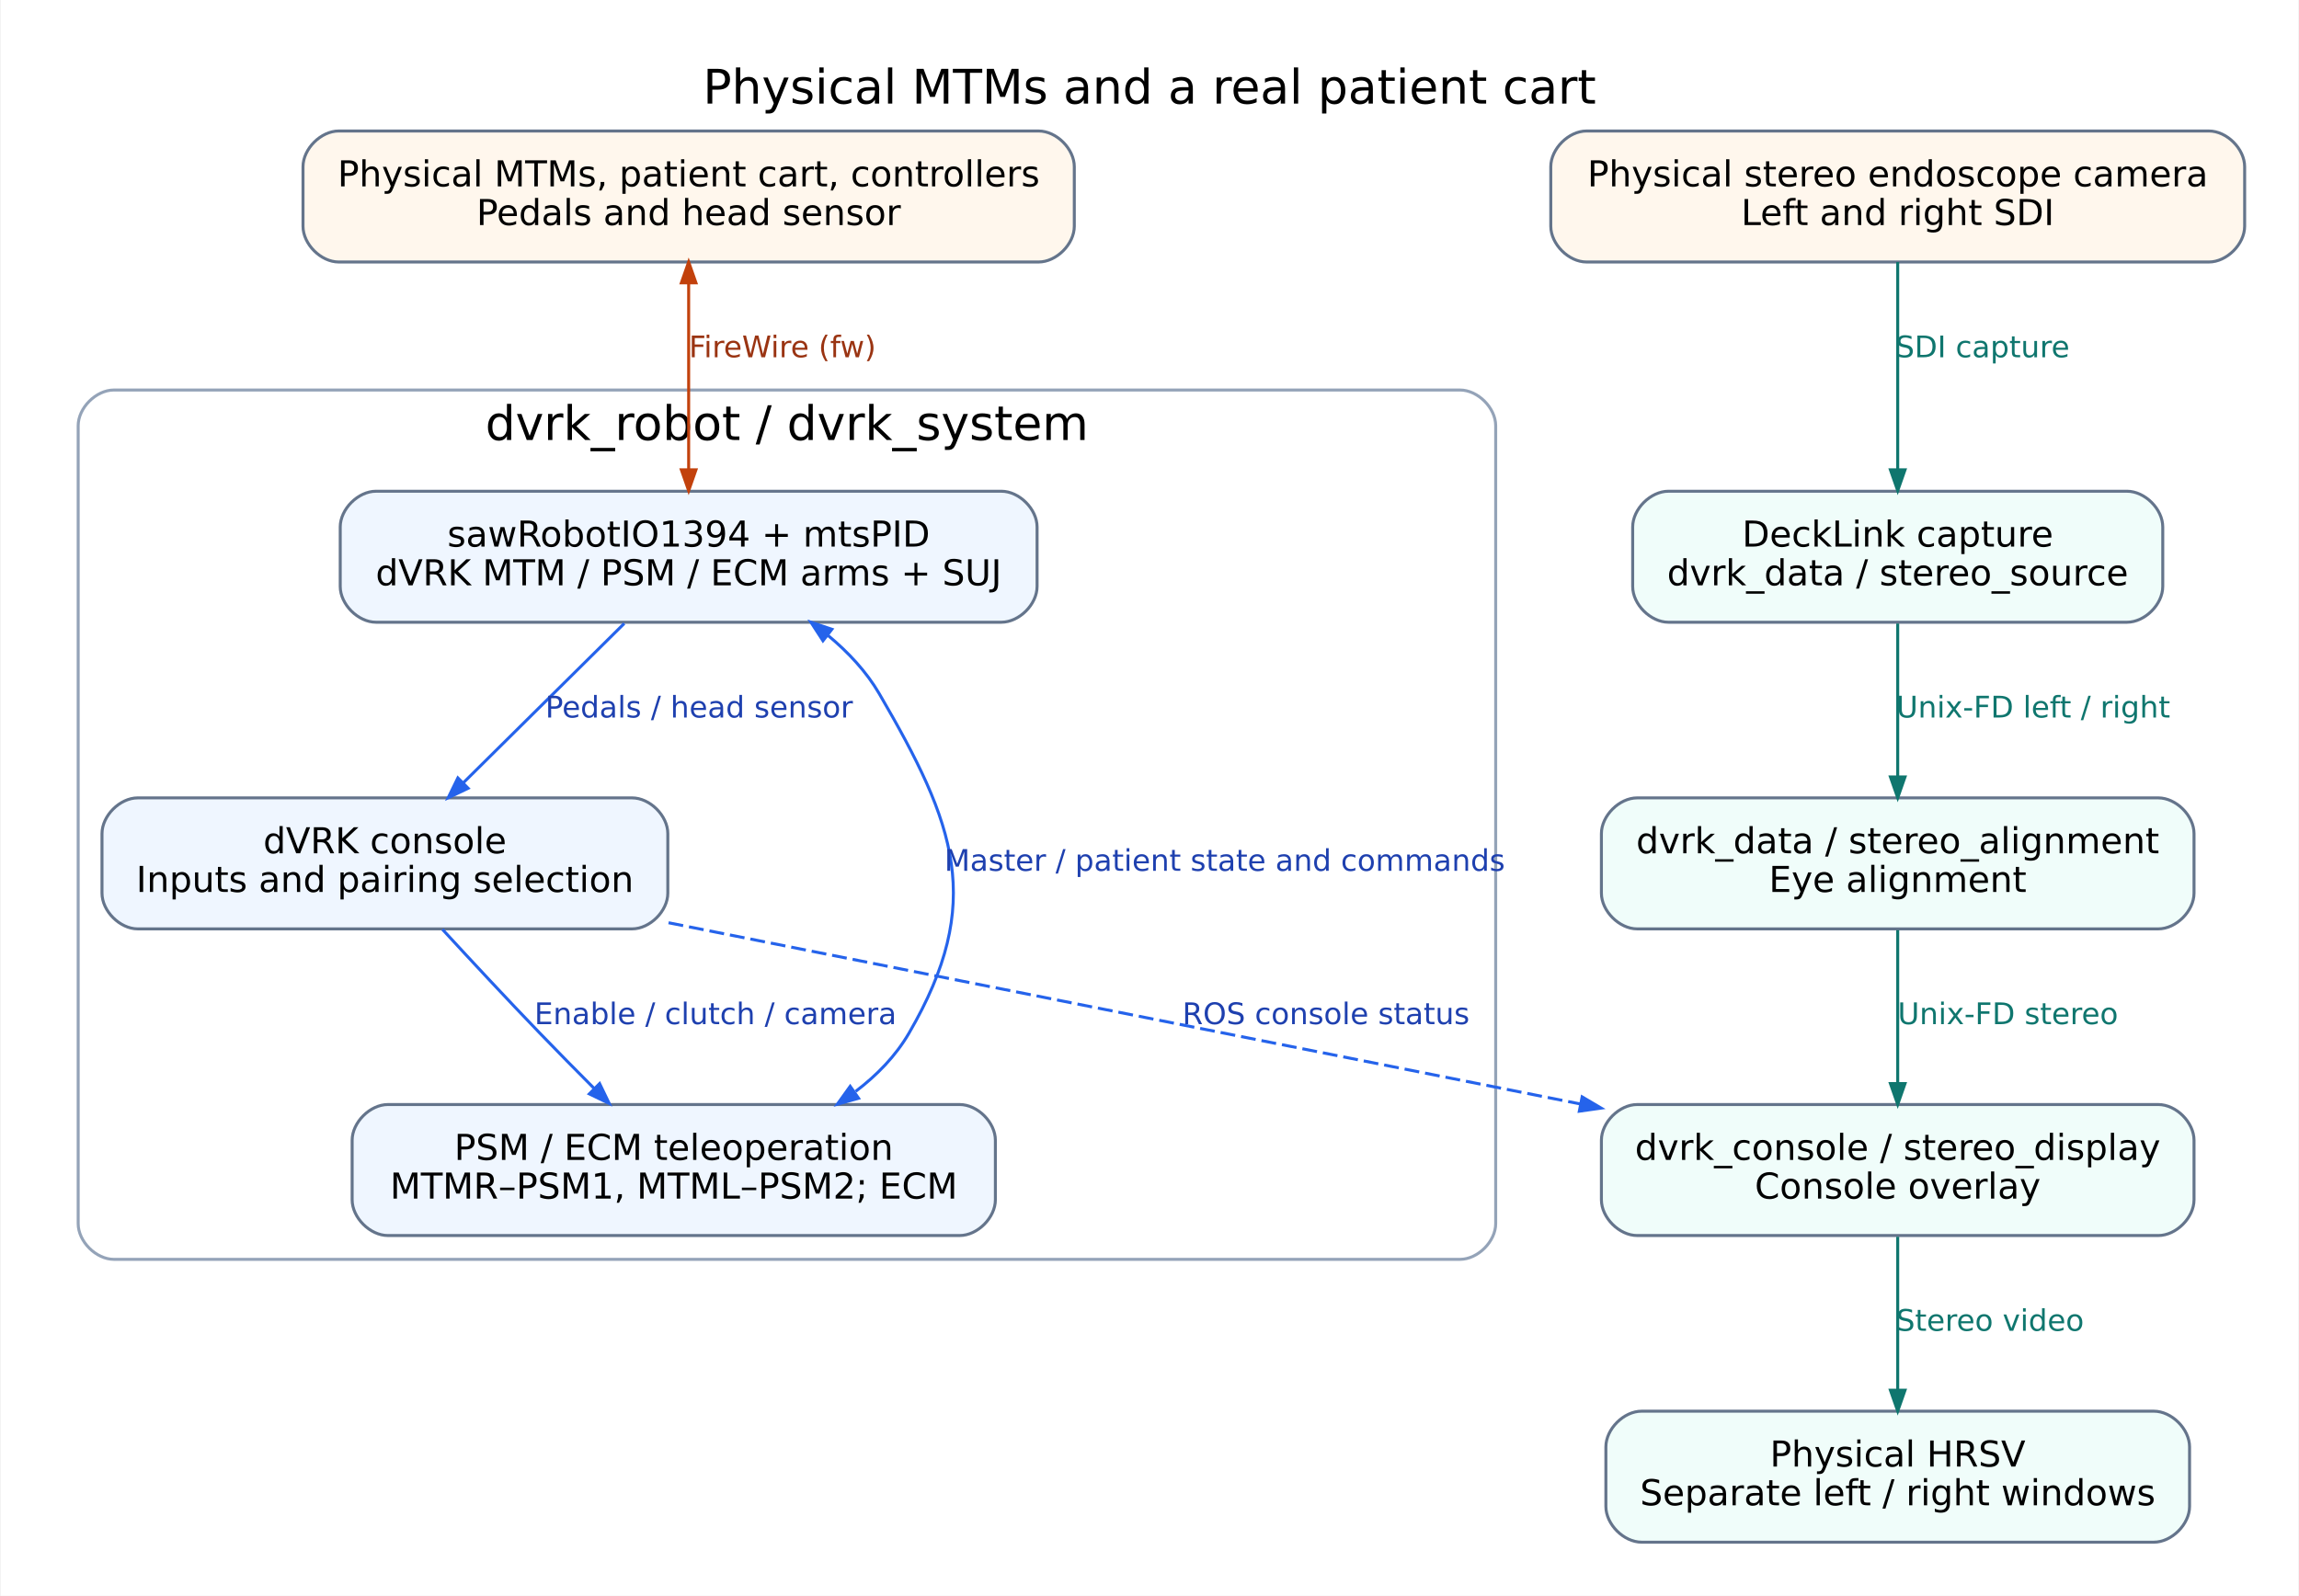
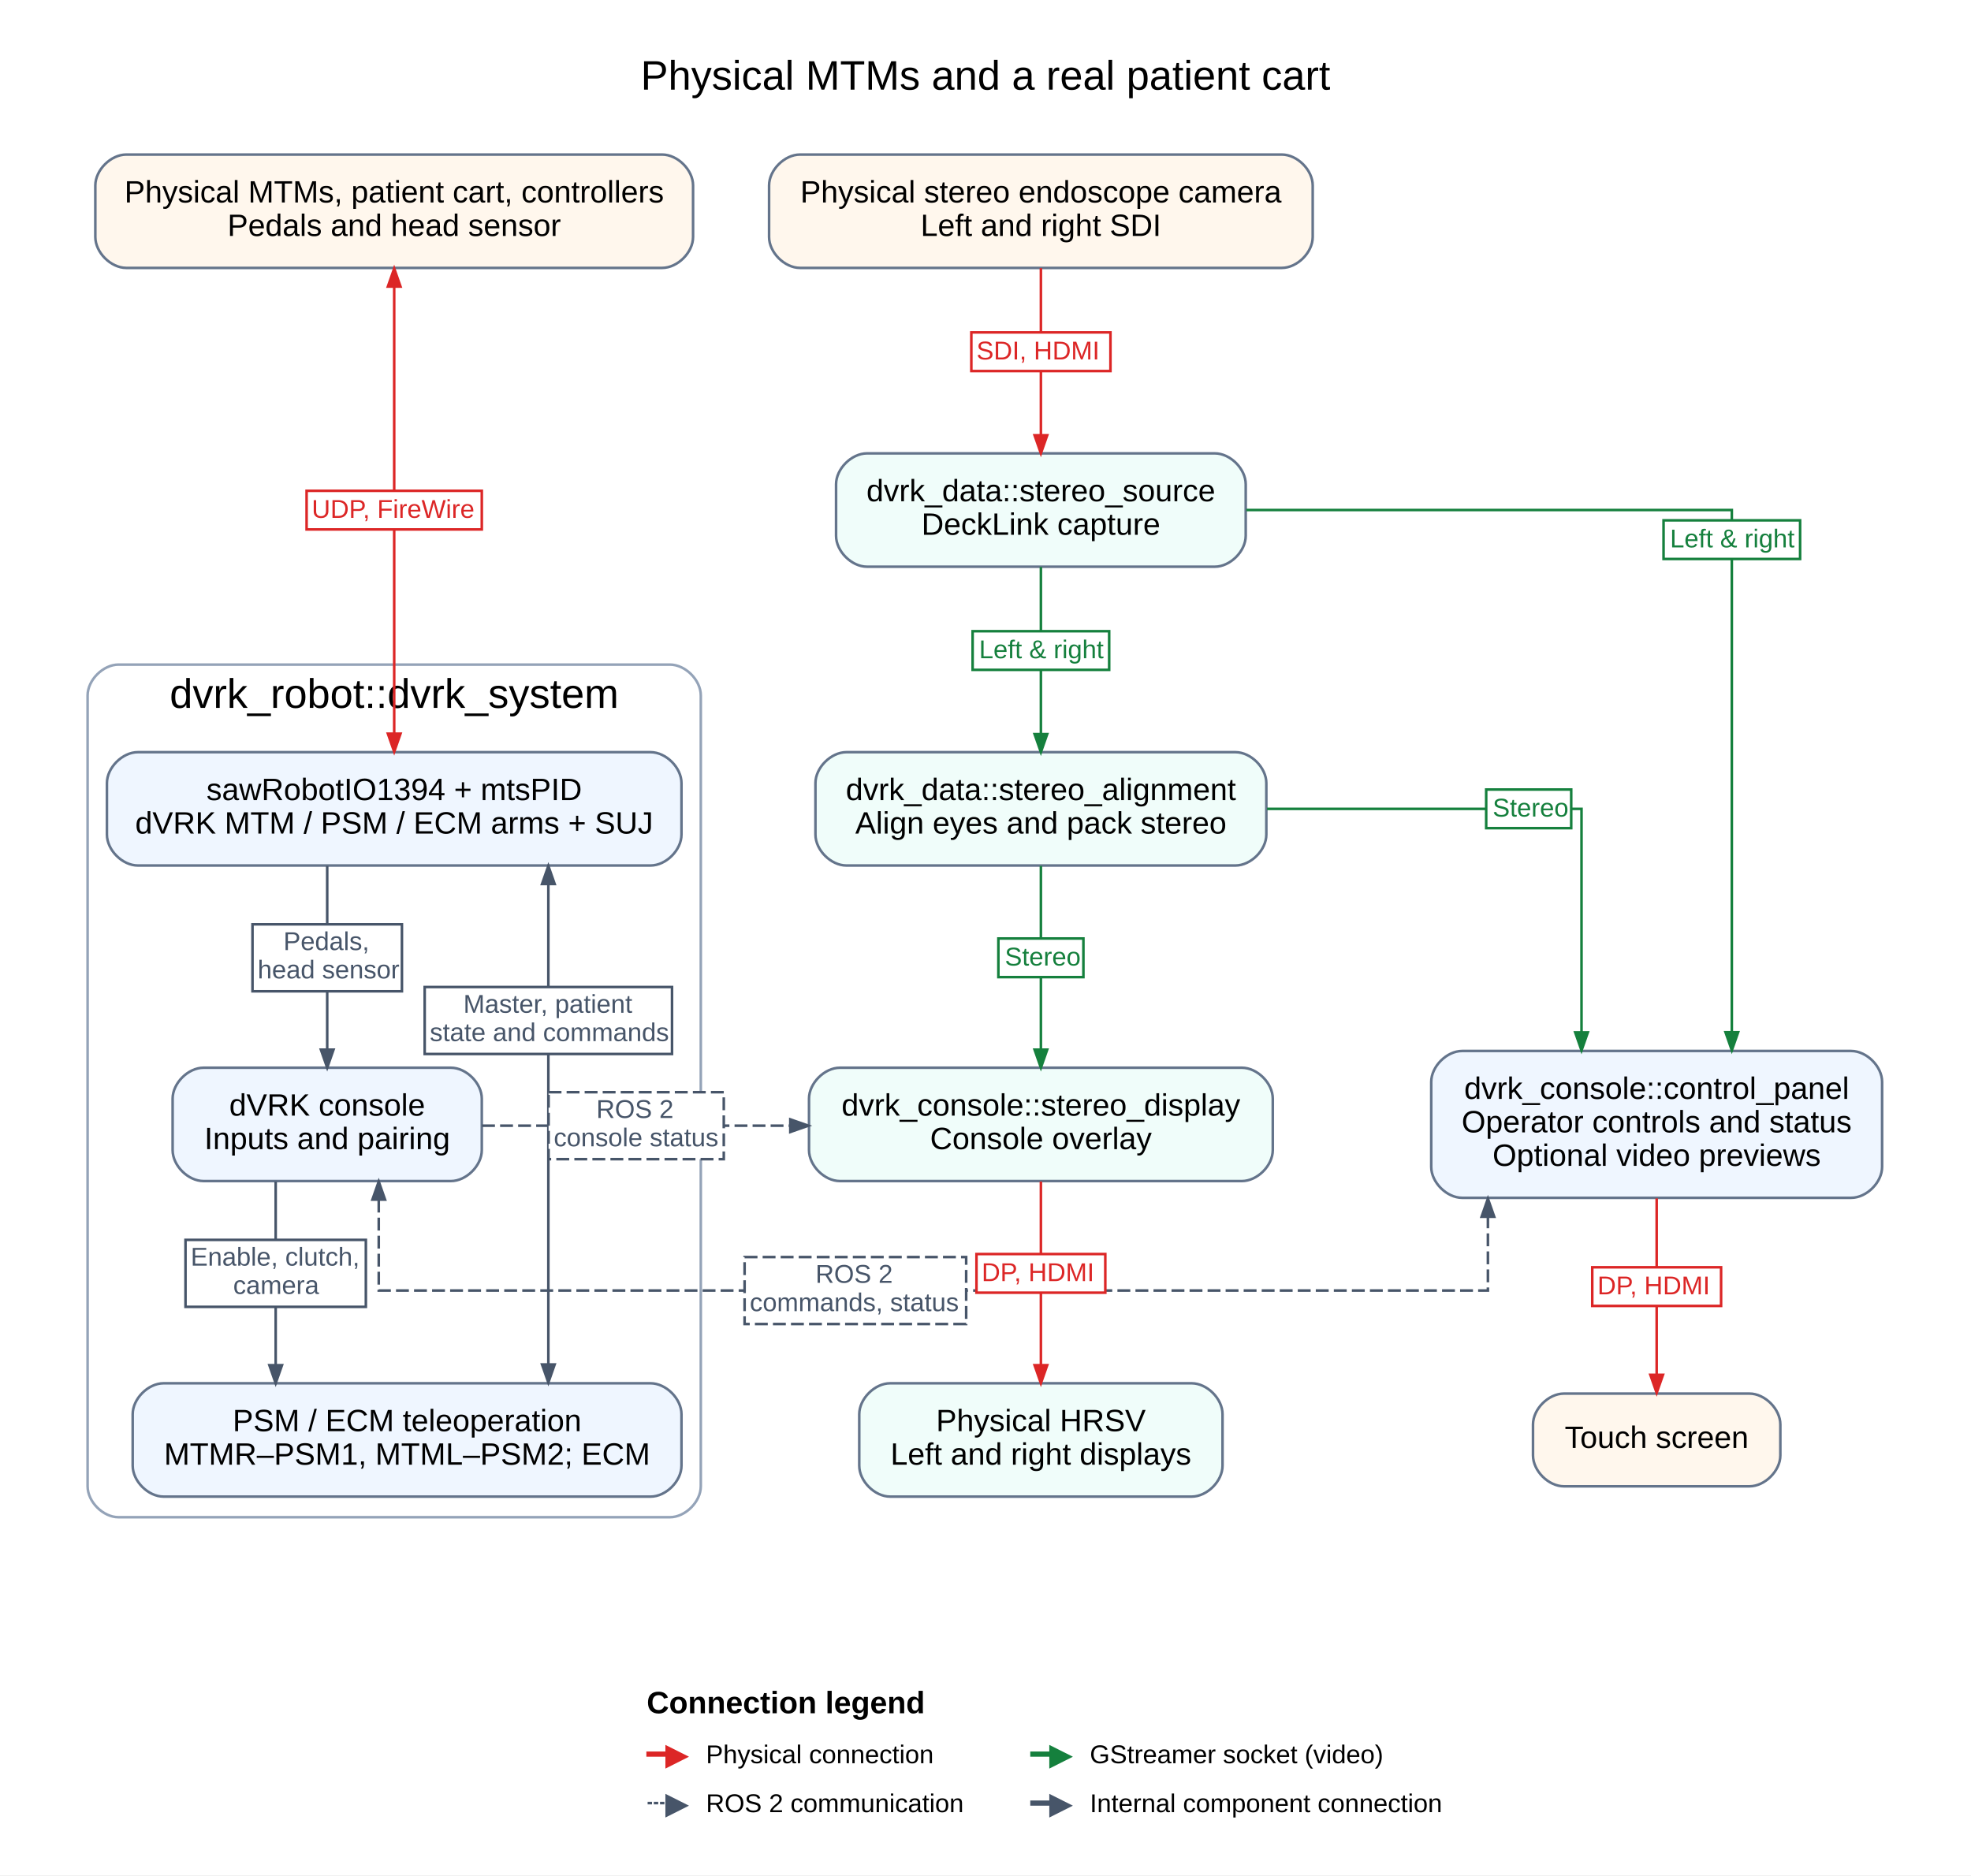
- <svg xmlns="http://www.w3.org/2000/svg" width="772pt" height="536pt" viewBox="0.00 0.00 771.50 536.00">
-   <g id="graph0" class="graph" transform="scale(1 1) rotate(0) translate(18 518)">
-     <polygon fill="white" stroke="transparent" points="-18,18 -18,-518 753.5,-518 753.5,18 -18,18" />
-     <text text-anchor="middle" x="367.75" y="-483.2" font-family="DejaVu Sans" font-size="16.00">Physical MTMs and a real patient cart</text>
+ <svg xmlns="http://www.w3.org/2000/svg" width="765pt" height="728pt" viewBox="0.00 0.00 765.00 728.00">
+   <g id="graph0" class="graph" transform="scale(1 1) rotate(0) translate(18 710)">
+     <polygon fill="white" stroke="transparent" points="-18,18 -18,-710 747,-710 747,18 -18,18" />
+     <text text-anchor="middle" x="364.5" y="-675.2" font-family="Arial,Helvetica,sans-serif" font-size="16.00">Physical MTMs and a real patient cart</text>
    <g id="clust1" class="cluster">
-       <path fill="white" stroke="#94a3b8" d="M20,-95C20,-95 472,-95 472,-95 478,-95 484,-101 484,-107 484,-107 484,-375 484,-375 484,-381 478,-387 472,-387 472,-387 20,-387 20,-387 14,-387 8,-381 8,-375 8,-375 8,-107 8,-107 8,-101 14,-95 20,-95" />
-       <text text-anchor="middle" x="246" y="-370.2" font-family="DejaVu Sans" font-size="16.00">dvrk_robot / dvrk_system</text>
+ </g>
+     <g id="clust2" class="cluster">
+       <path fill="white" stroke="#94a3b8" d="M28,-121C28,-121 242,-121 242,-121 248,-121 254,-127 254,-133 254,-133 254,-440 254,-440 254,-446 248,-452 242,-452 242,-452 28,-452 28,-452 22,-452 16,-446 16,-440 16,-440 16,-133 16,-133 16,-127 22,-121 28,-121" />
+       <text text-anchor="middle" x="135" y="-435.2" font-family="Arial,Helvetica,sans-serif" font-size="16.00">dvrk_robot::dvrk_system</text>
    </g>
+     <g id="clust3" class="cluster">
+ </g>
+     <g id="clust4" class="cluster">
+ </g>
    <g id="node1" class="node">
-       <path fill="#fff7ed" stroke="#64748b" d="M330.5,-474C330.5,-474 95.5,-474 95.5,-474 89.5,-474 83.5,-468 83.5,-462 83.5,-462 83.5,-442 83.5,-442 83.5,-436 89.5,-430 95.5,-430 95.5,-430 330.5,-430 330.5,-430 336.5,-430 342.5,-436 342.5,-442 342.5,-442 342.5,-462 342.5,-462 342.5,-468 336.5,-474 330.5,-474" />
-       <text text-anchor="middle" x="213" y="-455.4" font-family="DejaVu Sans" font-size="12.00">Physical MTMs, patient cart, controllers</text>
-       <text text-anchor="middle" x="213" y="-442.4" font-family="DejaVu Sans" font-size="12.00">Pedals and head sensor</text>
+       <path fill="#fff7ed" stroke="#64748b" d="M239,-650C239,-650 31,-650 31,-650 25,-650 19,-644 19,-638 19,-638 19,-618 19,-618 19,-612 25,-606 31,-606 31,-606 239,-606 239,-606 245,-606 251,-612 251,-618 251,-618 251,-638 251,-638 251,-644 245,-650 239,-650" />
+       <text text-anchor="middle" x="135" y="-631.4" font-family="Arial,Helvetica,sans-serif" font-size="12.00">Physical MTMs, patient cart, controllers</text>
+       <text text-anchor="middle" x="135" y="-618.4" font-family="Arial,Helvetica,sans-serif" font-size="12.00">Pedals and head sensor</text>
    </g>
    <g id="node2" class="node">
-       <path fill="#eff6ff" stroke="#64748b" d="M318,-353C318,-353 108,-353 108,-353 102,-353 96,-347 96,-341 96,-341 96,-321 96,-321 96,-315 102,-309 108,-309 108,-309 318,-309 318,-309 324,-309 330,-315 330,-321 330,-321 330,-341 330,-341 330,-347 324,-353 318,-353" />
-       <text text-anchor="middle" x="213" y="-334.4" font-family="DejaVu Sans" font-size="12.00">sawRobotIO1394 + mtsPID</text>
-       <text text-anchor="middle" x="213" y="-321.4" font-family="DejaVu Sans" font-size="12.00">dVRK MTM / PSM / ECM arms + SUJ</text>
+       <path fill="#eff6ff" stroke="#64748b" d="M234.5,-418C234.5,-418 35.5,-418 35.5,-418 29.5,-418 23.5,-412 23.5,-406 23.5,-406 23.5,-386 23.5,-386 23.5,-380 29.5,-374 35.5,-374 35.5,-374 234.5,-374 234.5,-374 240.5,-374 246.5,-380 246.5,-386 246.5,-386 246.5,-406 246.5,-406 246.5,-412 240.5,-418 234.5,-418" />
+       <text text-anchor="middle" x="135" y="-399.4" font-family="Arial,Helvetica,sans-serif" font-size="12.00">sawRobotIO1394 + mtsPID</text>
+       <text text-anchor="middle" x="135" y="-386.4" font-family="Arial,Helvetica,sans-serif" font-size="12.00">dVRK MTM / PSM / ECM arms + SUJ</text>
    </g>
    <g id="edge4" class="edge">
-       <path fill="none" stroke="#c2410c" d="M213,-422.79C213,-403.95 213,-379.25 213,-360.37" />
-       <polygon fill="#c2410c" stroke="#c2410c" points="210.55,-423 213,-430 215.45,-423 210.55,-423" />
-       <polygon fill="#c2410c" stroke="#c2410c" points="215.45,-360.19 213,-353.19 210.55,-360.19 215.45,-360.19" />
-       <text text-anchor="middle" x="244.5" y="-398" font-family="DejaVu Sans" font-size="10.00" fill="#9a3412">FireWire (fw)</text>
+       <path fill="none" stroke="#dc2626" d="M135,-598.75C135,-598.75 135,-425.18 135,-425.18" />
+       <polygon fill="#dc2626" stroke="#dc2626" points="137.45,-425.18 135,-418.18 132.55,-425.18 137.45,-425.18" />
+       <polygon fill="#dc2626" stroke="#dc2626" points="132.55,-598.75 135,-605.75 137.45,-598.75 132.55,-598.75" />
    </g>
    <g id="node3" class="node">
-       <path fill="#eff6ff" stroke="#64748b" d="M194,-250C194,-250 28,-250 28,-250 22,-250 16,-244 16,-238 16,-238 16,-218 16,-218 16,-212 22,-206 28,-206 28,-206 194,-206 194,-206 200,-206 206,-212 206,-218 206,-218 206,-238 206,-238 206,-244 200,-250 194,-250" />
-       <text text-anchor="middle" x="111" y="-231.4" font-family="DejaVu Sans" font-size="12.00">dVRK console</text>
-       <text text-anchor="middle" x="111" y="-218.4" font-family="DejaVu Sans" font-size="12.00">Inputs and pairing selection</text>
+       <path fill="#eff6ff" stroke="#64748b" d="M157,-295.5C157,-295.5 61,-295.5 61,-295.5 55,-295.5 49,-289.5 49,-283.5 49,-283.5 49,-263.5 49,-263.5 49,-257.5 55,-251.5 61,-251.5 61,-251.5 157,-251.5 157,-251.5 163,-251.5 169,-257.5 169,-263.5 169,-263.5 169,-283.5 169,-283.5 169,-289.5 163,-295.5 157,-295.5" />
+       <text text-anchor="middle" x="109" y="-276.9" font-family="Arial,Helvetica,sans-serif" font-size="12.00">dVRK console</text>
+       <text text-anchor="middle" x="109" y="-263.9" font-family="Arial,Helvetica,sans-serif" font-size="12.00">Inputs and pairing</text>
    </g>
    <g id="edge1" class="edge">
-       <path fill="none" stroke="#2563eb" d="M191.37,-308.58C175.58,-292.94 154.08,-271.66 137.3,-255.04" />
-       <polygon fill="#2563eb" stroke="#2563eb" points="138.95,-253.23 132.25,-250.04 135.5,-256.71 138.95,-253.23" />
-       <text text-anchor="middle" x="216.5" y="-277" font-family="DejaVu Sans" font-size="10.00" fill="#1e40af">Pedals / head sensor</text>
+       <path fill="none" stroke="#475569" d="M109,-373.82C109,-373.82 109,-302.52 109,-302.52" />
+       <polygon fill="#475569" stroke="#475569" points="111.45,-302.52 109,-295.52 106.55,-302.52 111.45,-302.52" />
    </g>
    <g id="node4" class="node">
-       <path fill="#eff6ff" stroke="#64748b" d="M304,-147C304,-147 112,-147 112,-147 106,-147 100,-141 100,-135 100,-135 100,-115 100,-115 100,-109 106,-103 112,-103 112,-103 304,-103 304,-103 310,-103 316,-109 316,-115 316,-115 316,-135 316,-135 316,-141 310,-147 304,-147" />
-       <text text-anchor="middle" x="208" y="-128.4" font-family="DejaVu Sans" font-size="12.00">PSM / ECM teleoperation</text>
-       <text text-anchor="middle" x="208" y="-115.4" font-family="DejaVu Sans" font-size="12.00">MTMR–PSM1, MTML–PSM2; ECM</text>
+       <path fill="#eff6ff" stroke="#64748b" d="M234.5,-173C234.5,-173 45.5,-173 45.5,-173 39.5,-173 33.5,-167 33.5,-161 33.5,-161 33.5,-141 33.5,-141 33.5,-135 39.5,-129 45.5,-129 45.5,-129 234.5,-129 234.5,-129 240.5,-129 246.5,-135 246.5,-141 246.5,-141 246.5,-161 246.5,-161 246.5,-167 240.5,-173 234.5,-173" />
+       <text text-anchor="middle" x="140" y="-154.4" font-family="Arial,Helvetica,sans-serif" font-size="12.00">PSM / ECM teleoperation</text>
+       <text text-anchor="middle" x="140" y="-141.4" font-family="Arial,Helvetica,sans-serif" font-size="12.00">MTMR–PSM1, MTML–PSM2; ECM</text>
    </g>
    <g id="edge2" class="edge">
-       <path fill="none" stroke="#2563eb" d="M259.85,-304.52C266.58,-298.93 272.67,-292.43 277,-285 302.6,-241.05 312.56,-214.97 287,-171 282.54,-163.32 276.22,-156.85 269.08,-151.42" />
-       <polygon fill="#2563eb" stroke="#2563eb" points="258.1,-302.77 254.07,-308.99 261.1,-306.64 258.1,-302.77" />
-       <polygon fill="#2563eb" stroke="#2563eb" points="270.06,-149.11 262.92,-147.1 267.24,-153.12 270.06,-149.11" />
-       <text text-anchor="middle" x="393" y="-225.5" font-family="DejaVu Sans" font-size="10.00" fill="#1e40af">Master / patient state and commands</text>
+       <path fill="none" stroke="#475569" d="M194.83,-366.83C194.83,-366.83 194.83,-180.3 194.83,-180.3" />
+       <polygon fill="#475569" stroke="#475569" points="197.28,-180.3 194.83,-173.3 192.38,-180.3 197.28,-180.3" />
+       <polygon fill="#475569" stroke="#475569" points="192.38,-366.83 194.83,-373.83 197.28,-366.83 192.38,-366.83" />
    </g>
    <g id="edge3" class="edge">
-       <path fill="none" stroke="#2563eb" d="M130.33,-205.82C140.04,-195.27 152.04,-182.37 163,-171 168.87,-164.91 175.25,-158.44 181.32,-152.35" />
-       <polygon fill="#2563eb" stroke="#2563eb" points="183.1,-154.04 186.32,-147.36 179.64,-150.57 183.1,-154.04" />
-       <text text-anchor="middle" x="222" y="-174" font-family="DejaVu Sans" font-size="10.00" fill="#1e40af">Enable / clutch / camera</text>
+       <path fill="none" stroke="#475569" d="M89,-251.32C89,-251.32 89,-180.02 89,-180.02" />
+       <polygon fill="#475569" stroke="#475569" points="91.45,-180.02 89,-173.02 86.55,-180.02 91.45,-180.02" />
    </g>
    <g id="node8" class="node">
-       <path fill="#f0fdfa" stroke="#64748b" d="M706.5,-147C706.5,-147 531.5,-147 531.5,-147 525.5,-147 519.5,-141 519.5,-135 519.5,-135 519.5,-115 519.5,-115 519.5,-109 525.5,-103 531.5,-103 531.5,-103 706.5,-103 706.5,-103 712.5,-103 718.5,-109 718.5,-115 718.5,-115 718.5,-135 718.5,-135 718.5,-141 712.5,-147 706.5,-147" />
-       <text text-anchor="middle" x="619" y="-128.4" font-family="DejaVu Sans" font-size="12.00">dvrk_console / stereo_display</text>
-       <text text-anchor="middle" x="619" y="-115.4" font-family="DejaVu Sans" font-size="12.00">Console overlay</text>
+       <path fill="#f0fdfa" stroke="#64748b" d="M464,-295.5C464,-295.5 308,-295.5 308,-295.5 302,-295.5 296,-289.5 296,-283.5 296,-283.5 296,-263.5 296,-263.5 296,-257.5 302,-251.5 308,-251.5 308,-251.5 464,-251.5 464,-251.5 470,-251.5 476,-257.5 476,-263.5 476,-263.5 476,-283.5 476,-283.5 476,-289.5 470,-295.5 464,-295.5" />
+       <text text-anchor="middle" x="386" y="-276.9" font-family="Arial,Helvetica,sans-serif" font-size="12.00">dvrk_console::stereo_display</text>
+       <text text-anchor="middle" x="386" y="-263.9" font-family="Arial,Helvetica,sans-serif" font-size="12.00">Console overlay</text>
    </g>
    <g id="edge8" class="edge">
-       <path fill="none" stroke="#2563eb" stroke-dasharray="5,2" d="M206.25,-208.06C293.33,-190.75 421.96,-165.17 512.43,-147.19" />
-       <polygon fill="#2563eb" stroke="#2563eb" points="513.03,-149.57 519.42,-145.8 512.08,-144.76 513.03,-149.57" />
-       <text text-anchor="middle" x="427" y="-174" font-family="DejaVu Sans" font-size="10.00" fill="#1e40af">ROS console status</text>
+       <path fill="none" stroke="#475569" stroke-dasharray="5,2" d="M169.1,-273C169.1,-273 288.74,-273 288.74,-273" />
+       <polygon fill="#475569" stroke="#475569" points="288.74,-275.45 295.74,-273 288.74,-270.55 288.74,-275.45" />
+     </g>
+     <g id="node10" class="node">
+       <path fill="#eff6ff" stroke="#64748b" d="M700.5,-302C700.5,-302 549.5,-302 549.5,-302 543.5,-302 537.5,-296 537.5,-290 537.5,-290 537.5,-257 537.5,-257 537.5,-251 543.5,-245 549.5,-245 549.5,-245 700.5,-245 700.5,-245 706.5,-245 712.5,-251 712.5,-257 712.5,-257 712.5,-290 712.5,-290 712.5,-296 706.5,-302 700.5,-302" />
+       <text text-anchor="middle" x="625" y="-283.4" font-family="Arial,Helvetica,sans-serif" font-size="12.00">dvrk_console::control_panel</text>
+       <text text-anchor="middle" x="625" y="-270.4" font-family="Arial,Helvetica,sans-serif" font-size="12.00">Operator controls and status</text>
+       <text text-anchor="middle" x="625" y="-257.4" font-family="Arial,Helvetica,sans-serif" font-size="12.00">Optional video previews</text>
+     </g>
+     <g id="edge10" class="edge">
+       <path fill="none" stroke="#475569" stroke-dasharray="5,2" d="M129,-244.3C129,-244.3 129,-209 129,-209 129,-209 559.5,-209 559.5,-209 559.5,-209 559.5,-237.65 559.5,-237.65" />
+       <polygon fill="#475569" stroke="#475569" points="126.55,-244.3 129,-251.3 131.45,-244.3 126.55,-244.3" />
+       <polygon fill="#475569" stroke="#475569" points="557.05,-237.65 559.5,-244.65 561.95,-237.65 557.05,-237.65" />
+     </g>
+     <g id="node13" class="node">
+       <text text-anchor="start" x="233" y="-44.9" font-family="Arial,Helvetica,sans-serif" font-weight="bold" font-size="12.00">Connection legend</text>
+       <text text-anchor="start" x="233" y="-24.9" font-family="Arial,Helvetica,sans-serif" font-size="12.00" fill="#dc2626">━▶</text>
+       <text text-anchor="start" x="256" y="-25.5" font-family="Arial,Helvetica,sans-serif" font-size="10.00">Physical connection</text>
+       <text text-anchor="start" x="382" y="-24.9" font-family="Arial,Helvetica,sans-serif" font-size="12.00" fill="#15803d">━▶</text>
+       <text text-anchor="start" x="405" y="-25.5" font-family="Arial,Helvetica,sans-serif" font-size="10.00">GStreamer socket (video)</text>
+       <text text-anchor="start" x="233" y="-5.9" font-family="Arial,Helvetica,sans-serif" font-size="12.00" fill="#475569">┄▶</text>
+       <text text-anchor="start" x="256" y="-6.5" font-family="Arial,Helvetica,sans-serif" font-size="10.00">ROS 2 communication</text>
+       <text text-anchor="start" x="382" y="-5.9" font-family="Arial,Helvetica,sans-serif" font-size="12.00" fill="#475569">━▶</text>
+       <text text-anchor="start" x="405" y="-6.5" font-family="Arial,Helvetica,sans-serif" font-size="10.00">Internal component connection</text>
    </g>
    <g id="node5" class="node">
-       <path fill="#fff7ed" stroke="#64748b" d="M723.5,-474C723.5,-474 514.5,-474 514.5,-474 508.5,-474 502.5,-468 502.5,-462 502.5,-462 502.5,-442 502.5,-442 502.5,-436 508.5,-430 514.5,-430 514.5,-430 723.5,-430 723.5,-430 729.5,-430 735.5,-436 735.5,-442 735.5,-442 735.5,-462 735.5,-462 735.5,-468 729.5,-474 723.5,-474" />
-       <text text-anchor="middle" x="619" y="-455.4" font-family="DejaVu Sans" font-size="12.00">Physical stereo endoscope camera</text>
-       <text text-anchor="middle" x="619" y="-442.4" font-family="DejaVu Sans" font-size="12.00">Left and right SDI</text>
+       <path fill="#fff7ed" stroke="#64748b" d="M479.5,-650C479.5,-650 292.5,-650 292.5,-650 286.5,-650 280.5,-644 280.5,-638 280.5,-638 280.5,-618 280.5,-618 280.5,-612 286.5,-606 292.5,-606 292.5,-606 479.5,-606 479.5,-606 485.5,-606 491.5,-612 491.5,-618 491.5,-618 491.5,-638 491.5,-638 491.5,-644 485.5,-650 479.5,-650" />
+       <text text-anchor="middle" x="386" y="-631.4" font-family="Arial,Helvetica,sans-serif" font-size="12.00">Physical stereo endoscope camera</text>
+       <text text-anchor="middle" x="386" y="-618.4" font-family="Arial,Helvetica,sans-serif" font-size="12.00">Left and right SDI</text>
    </g>
    <g id="node6" class="node">
-       <path fill="#f0fdfa" stroke="#64748b" d="M696,-353C696,-353 542,-353 542,-353 536,-353 530,-347 530,-341 530,-341 530,-321 530,-321 530,-315 536,-309 542,-309 542,-309 696,-309 696,-309 702,-309 708,-315 708,-321 708,-321 708,-341 708,-341 708,-347 702,-353 696,-353" />
-       <text text-anchor="middle" x="619" y="-334.4" font-family="DejaVu Sans" font-size="12.00">DeckLink capture</text>
-       <text text-anchor="middle" x="619" y="-321.4" font-family="DejaVu Sans" font-size="12.00">dvrk_data / stereo_source</text>
+       <path fill="#f0fdfa" stroke="#64748b" d="M453.5,-534C453.5,-534 318.5,-534 318.5,-534 312.5,-534 306.5,-528 306.5,-522 306.5,-522 306.5,-502 306.5,-502 306.5,-496 312.5,-490 318.5,-490 318.5,-490 453.5,-490 453.5,-490 459.5,-490 465.5,-496 465.5,-502 465.5,-502 465.5,-522 465.5,-522 465.5,-528 459.5,-534 453.5,-534" />
+       <text text-anchor="middle" x="386" y="-515.4" font-family="Arial,Helvetica,sans-serif" font-size="12.00">dvrk_data::stereo_source</text>
+       <text text-anchor="middle" x="386" y="-502.4" font-family="Arial,Helvetica,sans-serif" font-size="12.00">DeckLink capture</text>
    </g>
    <g id="edge5" class="edge">
-       <path fill="none" stroke="#0f766e" d="M619,-430C619,-410.66 619,-381.81 619,-360.42" />
-       <polygon fill="#0f766e" stroke="#0f766e" points="621.45,-360.19 619,-353.19 616.55,-360.19 621.45,-360.19" />
-       <text text-anchor="middle" x="647.5" y="-398" font-family="DejaVu Sans" font-size="10.00" fill="#0f766e">SDI capture</text>
+       <path fill="none" stroke="#dc2626" d="M386,-605.91C386,-605.91 386,-541.01 386,-541.01" />
+       <polygon fill="#dc2626" stroke="#dc2626" points="388.45,-541.01 386,-534.01 383.55,-541.01 388.45,-541.01" />
    </g>
    <g id="node7" class="node">
-       <path fill="#f0fdfa" stroke="#64748b" d="M706.5,-250C706.5,-250 531.5,-250 531.5,-250 525.5,-250 519.5,-244 519.5,-238 519.5,-238 519.5,-218 519.5,-218 519.5,-212 525.5,-206 531.5,-206 531.5,-206 706.5,-206 706.5,-206 712.5,-206 718.5,-212 718.5,-218 718.5,-218 718.5,-238 718.5,-238 718.5,-244 712.5,-250 706.5,-250" />
-       <text text-anchor="middle" x="619" y="-231.4" font-family="DejaVu Sans" font-size="12.00">dvrk_data / stereo_alignment</text>
-       <text text-anchor="middle" x="619" y="-218.4" font-family="DejaVu Sans" font-size="12.00">Eye alignment</text>
+       <path fill="#f0fdfa" stroke="#64748b" d="M461.5,-418C461.5,-418 310.5,-418 310.5,-418 304.5,-418 298.5,-412 298.5,-406 298.5,-406 298.5,-386 298.5,-386 298.5,-380 304.5,-374 310.5,-374 310.5,-374 461.5,-374 461.5,-374 467.5,-374 473.5,-380 473.5,-386 473.5,-386 473.5,-406 473.5,-406 473.5,-412 467.5,-418 461.5,-418" />
+       <text text-anchor="middle" x="386" y="-399.4" font-family="Arial,Helvetica,sans-serif" font-size="12.00">dvrk_data::stereo_alignment</text>
+       <text text-anchor="middle" x="386" y="-386.4" font-family="Arial,Helvetica,sans-serif" font-size="12.00">Align eyes and pack stereo</text>
    </g>
    <g id="edge6" class="edge">
-       <path fill="none" stroke="#0f766e" d="M619,-308.58C619,-293.62 619,-273.48 619,-257.21" />
-       <polygon fill="#0f766e" stroke="#0f766e" points="621.45,-257.04 619,-250.04 616.55,-257.04 621.45,-257.04" />
-       <text text-anchor="middle" x="664.5" y="-277" font-family="DejaVu Sans" font-size="10.00" fill="#0f766e">Unix-FD left / right</text>
+       <path fill="none" stroke="#15803d" d="M386,-489.91C386,-489.91 386,-425.01 386,-425.01" />
+       <polygon fill="#15803d" stroke="#15803d" points="388.45,-425.01 386,-418.01 383.55,-425.01 388.45,-425.01" />
+     </g>
+     <g id="edge11" class="edge">
+       <path fill="none" stroke="#15803d" d="M465.73,-512C544.78,-512 654.17,-512 654.17,-512 654.17,-512 654.17,-309.27 654.17,-309.27" />
+       <polygon fill="#15803d" stroke="#15803d" points="656.62,-309.27 654.17,-302.27 651.72,-309.27 656.62,-309.27" />
    </g>
    <g id="edge7" class="edge">
-       <path fill="none" stroke="#0f766e" d="M619,-205.58C619,-190.62 619,-170.48 619,-154.21" />
-       <polygon fill="#0f766e" stroke="#0f766e" points="621.45,-154.04 619,-147.04 616.55,-154.04 621.45,-154.04" />
-       <text text-anchor="middle" x="656" y="-174" font-family="DejaVu Sans" font-size="10.00" fill="#0f766e">Unix-FD stereo</text>
+       <path fill="none" stroke="#15803d" d="M386,-373.82C386,-373.82 386,-302.52 386,-302.52" />
+       <polygon fill="#15803d" stroke="#15803d" points="388.45,-302.52 386,-295.52 383.55,-302.52 388.45,-302.52" />
+     </g>
+     <g id="edge12" class="edge">
+       <path fill="none" stroke="#15803d" d="M473.77,-396C531.27,-396 595.83,-396 595.83,-396 595.83,-396 595.83,-309.22 595.83,-309.22" />
+       <polygon fill="#15803d" stroke="#15803d" points="598.28,-309.22 595.83,-302.22 593.38,-309.22 598.28,-309.22" />
    </g>
    <g id="node9" class="node">
-       <path fill="#f0fdfa" stroke="#64748b" d="M705,-44C705,-44 533,-44 533,-44 527,-44 521,-38 521,-32 521,-32 521,-12 521,-12 521,-6 527,0 533,0 533,0 705,0 705,0 711,0 717,-6 717,-12 717,-12 717,-32 717,-32 717,-38 711,-44 705,-44" />
-       <text text-anchor="middle" x="619" y="-25.4" font-family="DejaVu Sans" font-size="12.00">Physical HRSV</text>
-       <text text-anchor="middle" x="619" y="-12.4" font-family="DejaVu Sans" font-size="12.00">Separate left / right windows</text>
+       <path fill="#f0fdfa" stroke="#64748b" d="M444.5,-173C444.5,-173 327.5,-173 327.5,-173 321.5,-173 315.5,-167 315.5,-161 315.5,-161 315.5,-141 315.5,-141 315.5,-135 321.5,-129 327.5,-129 327.5,-129 444.5,-129 444.5,-129 450.5,-129 456.5,-135 456.5,-141 456.5,-141 456.5,-161 456.5,-161 456.5,-167 450.5,-173 444.5,-173" />
+       <text text-anchor="middle" x="386" y="-154.4" font-family="Arial,Helvetica,sans-serif" font-size="12.00">Physical HRSV</text>
+       <text text-anchor="middle" x="386" y="-141.4" font-family="Arial,Helvetica,sans-serif" font-size="12.00">Left and right displays</text>
    </g>
    <g id="edge9" class="edge">
-       <path fill="none" stroke="#0f766e" d="M619,-102.58C619,-87.62 619,-67.48 619,-51.21" />
-       <polygon fill="#0f766e" stroke="#0f766e" points="621.45,-51.04 619,-44.04 616.55,-51.04 621.45,-51.04" />
-       <text text-anchor="middle" x="650" y="-71" font-family="DejaVu Sans" font-size="10.00" fill="#0f766e">Stereo video</text>
+       <path fill="none" stroke="#dc2626" d="M386,-251.32C386,-251.32 386,-180.02 386,-180.02" />
+       <polygon fill="#dc2626" stroke="#dc2626" points="388.45,-180.02 386,-173.02 383.55,-180.02 388.45,-180.02" />
+     </g>
+     <g id="node11" class="node">
+       <path fill="#fff7ed" stroke="#64748b" d="M661,-169C661,-169 589,-169 589,-169 583,-169 577,-163 577,-157 577,-157 577,-145 577,-145 577,-139 583,-133 589,-133 589,-133 661,-133 661,-133 667,-133 673,-139 673,-145 673,-145 673,-157 673,-157 673,-163 667,-169 661,-169" />
+       <text text-anchor="middle" x="625" y="-147.9" font-family="Arial,Helvetica,sans-serif" font-size="12.00">Touch screen</text>
+     </g>
+     <g id="edge13" class="edge">
+       <path fill="none" stroke="#dc2626" d="M625,-244.78C625,-244.78 625,-176.28 625,-176.28" />
+       <polygon fill="#dc2626" stroke="#dc2626" points="627.45,-176.28 625,-169.28 622.55,-176.28 627.45,-176.28" />
+     </g>
+     <g class="edge-label" data-edge="hardware-&gt;arms" transform="translate(34.000 7.505)">
+       <rect x="67.0" y="-526.97" width="68.0" height="15.0" fill="white" fill-opacity="1" stroke="#dc2626" stroke-width="1" />
+       <text text-anchor="start" x="69" y="-516.47" font-family="Arial,Helvetica,sans-serif" font-size="10.00" fill="#dc2626">UDP, FireWire</text>
+     </g>
+     <g class="edge-label" data-edge="arms-&gt;console" transform="translate(29.000 13.000)">
+       <rect x="51.0" y="-364.17" width="58.0" height="26.0" fill="white" fill-opacity="1" stroke="#475569" stroke-width="1" />
+       <text text-anchor="start" x="63" y="-354.17" font-family="Arial,Helvetica,sans-serif" font-size="10.00" fill="#475569">Pedals,</text>
+       <text text-anchor="start" x="53" y="-343.17" font-family="Arial,Helvetica,sans-serif" font-size="10.00" fill="#475569">head sensor</text>
+     </g>
+     <g class="edge-label" data-edge="arms-&gt;teleop" transform="translate(-48.000 -27.270)">
+       <rect x="194.83" y="-299.56" width="96" height="26.0" fill="white" fill-opacity="1" stroke="#475569" stroke-width="1" />
+       <text text-anchor="start" x="209.83" y="-289.56" font-family="Arial,Helvetica,sans-serif" font-size="10.00" fill="#475569">Master, patient</text>
+       <text text-anchor="start" x="196.83" y="-278.56" font-family="Arial,Helvetica,sans-serif" font-size="10.00" fill="#475569">state and commands</text>
+     </g>
+     <g class="edge-label" data-edge="console-&gt;teleop" transform="translate(35.000 13.000)">
+       <rect x="19.0" y="-241.67" width="70.0" height="26.0" fill="white" fill-opacity="1" stroke="#475569" stroke-width="1" />
+       <text text-anchor="start" x="21" y="-231.67" font-family="Arial,Helvetica,sans-serif" font-size="10.00" fill="#475569">Enable, clutch,</text>
+       <text text-anchor="start" x="37.5" y="-220.67" font-family="Arial,Helvetica,sans-serif" font-size="10.00" fill="#475569">camera</text>
+     </g>
+     <g class="edge-label" data-edge="console-&gt;display" transform="translate(-17.000 -13.000)">
+       <rect x="211.92" y="-273.0" width="68" height="26.0" fill="white" fill-opacity="1" stroke="#475569" stroke-width="1" stroke-dasharray="5,2" />
+       <text text-anchor="start" x="230.42" y="-263" font-family="Arial,Helvetica,sans-serif" font-size="10.00" fill="#475569">ROS 2</text>
+       <text text-anchor="start" x="213.92" y="-252" font-family="Arial,Helvetica,sans-serif" font-size="10.00" fill="#475569">console status</text>
+     </g>
+     <g class="edge-label" data-edge="console-&gt;control_panel" transform="translate(16.080 13.000)">
+       <rect x="254.92" y="-235.0" width="86" height="26.0" fill="white" fill-opacity="1" stroke="#475569" stroke-width="1" stroke-dasharray="5,2" />
+       <text text-anchor="start" x="282.42" y="-225" font-family="Arial,Helvetica,sans-serif" font-size="10.00" fill="#475569">ROS 2</text>
+       <text text-anchor="start" x="256.92" y="-214" font-family="Arial,Helvetica,sans-serif" font-size="10.00" fill="#475569">commands, status</text>
+     </g>
+     <g class="edge-label" data-edge="camera-&gt;source" transform="translate(27.000 7.500)">
+       <rect x="332.0" y="-588.46" width="54.0" height="15.0" fill="white" fill-opacity="1" stroke="#dc2626" stroke-width="1" />
+       <text text-anchor="start" x="334" y="-577.96" font-family="Arial,Helvetica,sans-serif" font-size="10.00" fill="#dc2626">SDI, HDMI</text>
+     </g>
+     <g class="edge-label" data-edge="source-&gt;alignment" transform="translate(26.500 7.500)">
+       <rect x="333.0" y="-472.46" width="53.0" height="15.0" fill="white" fill-opacity="1" stroke="#15803d" stroke-width="1" />
+       <text text-anchor="start" x="335.5" y="-461.96" font-family="Arial,Helvetica,sans-serif" font-size="10.00" fill="#15803d">Left &amp; right</text>
+     </g>
+     <g class="edge-label" data-edge="source-&gt;control_panel" transform="translate(26.500 11.850)">
+       <rect x="601.17" y="-519.85" width="53.0" height="15.0" fill="white" fill-opacity="1" stroke="#15803d" stroke-width="1" />
+       <text text-anchor="start" x="603.67" y="-509.35" font-family="Arial,Helvetica,sans-serif" font-size="10.00" fill="#15803d">Left &amp; right</text>
+     </g>
+     <g class="edge-label" data-edge="alignment-&gt;display" transform="translate(16.500 7.500)">
+       <rect x="353.0" y="-353.17" width="33.0" height="15.0" fill="white" fill-opacity="1" stroke="#15803d" stroke-width="1" />
+       <text text-anchor="start" x="355.5" y="-342.67" font-family="Arial,Helvetica,sans-serif" font-size="10.00" fill="#15803d">Stereo</text>
+     </g>
+     <g class="edge-label" data-edge="alignment-&gt;control_panel" transform="translate(13.640 7.500)">
+       <rect x="545.19" y="-411.0" width="33.0" height="15.0" fill="white" fill-opacity="1" stroke="#15803d" stroke-width="1" />
+       <text text-anchor="start" x="547.69" y="-400.5" font-family="Arial,Helvetica,sans-serif" font-size="10.00" fill="#15803d">Stereo</text>
+     </g>
+     <g class="edge-label" data-edge="display-&gt;viewer" transform="translate(-25.000 7.500)">
+       <rect x="386.0" y="-230.67" width="50.0" height="15.0" fill="white" fill-opacity="1" stroke="#dc2626" stroke-width="1" />
+       <text text-anchor="start" x="388" y="-220.17" font-family="Arial,Helvetica,sans-serif" font-size="10.00" fill="#dc2626">DP, HDMI</text>
+     </g>
+     <g class="edge-label" data-edge="control_panel-&gt;touchscreen" transform="translate(25.000 7.500)">
+       <rect x="575.0" y="-225.53" width="50.0" height="15.0" fill="white" fill-opacity="1" stroke="#dc2626" stroke-width="1" />
+       <text text-anchor="start" x="577" y="-215.03" font-family="Arial,Helvetica,sans-serif" font-size="10.00" fill="#dc2626">DP, HDMI</text>
    </g>
  </g>
</svg>
